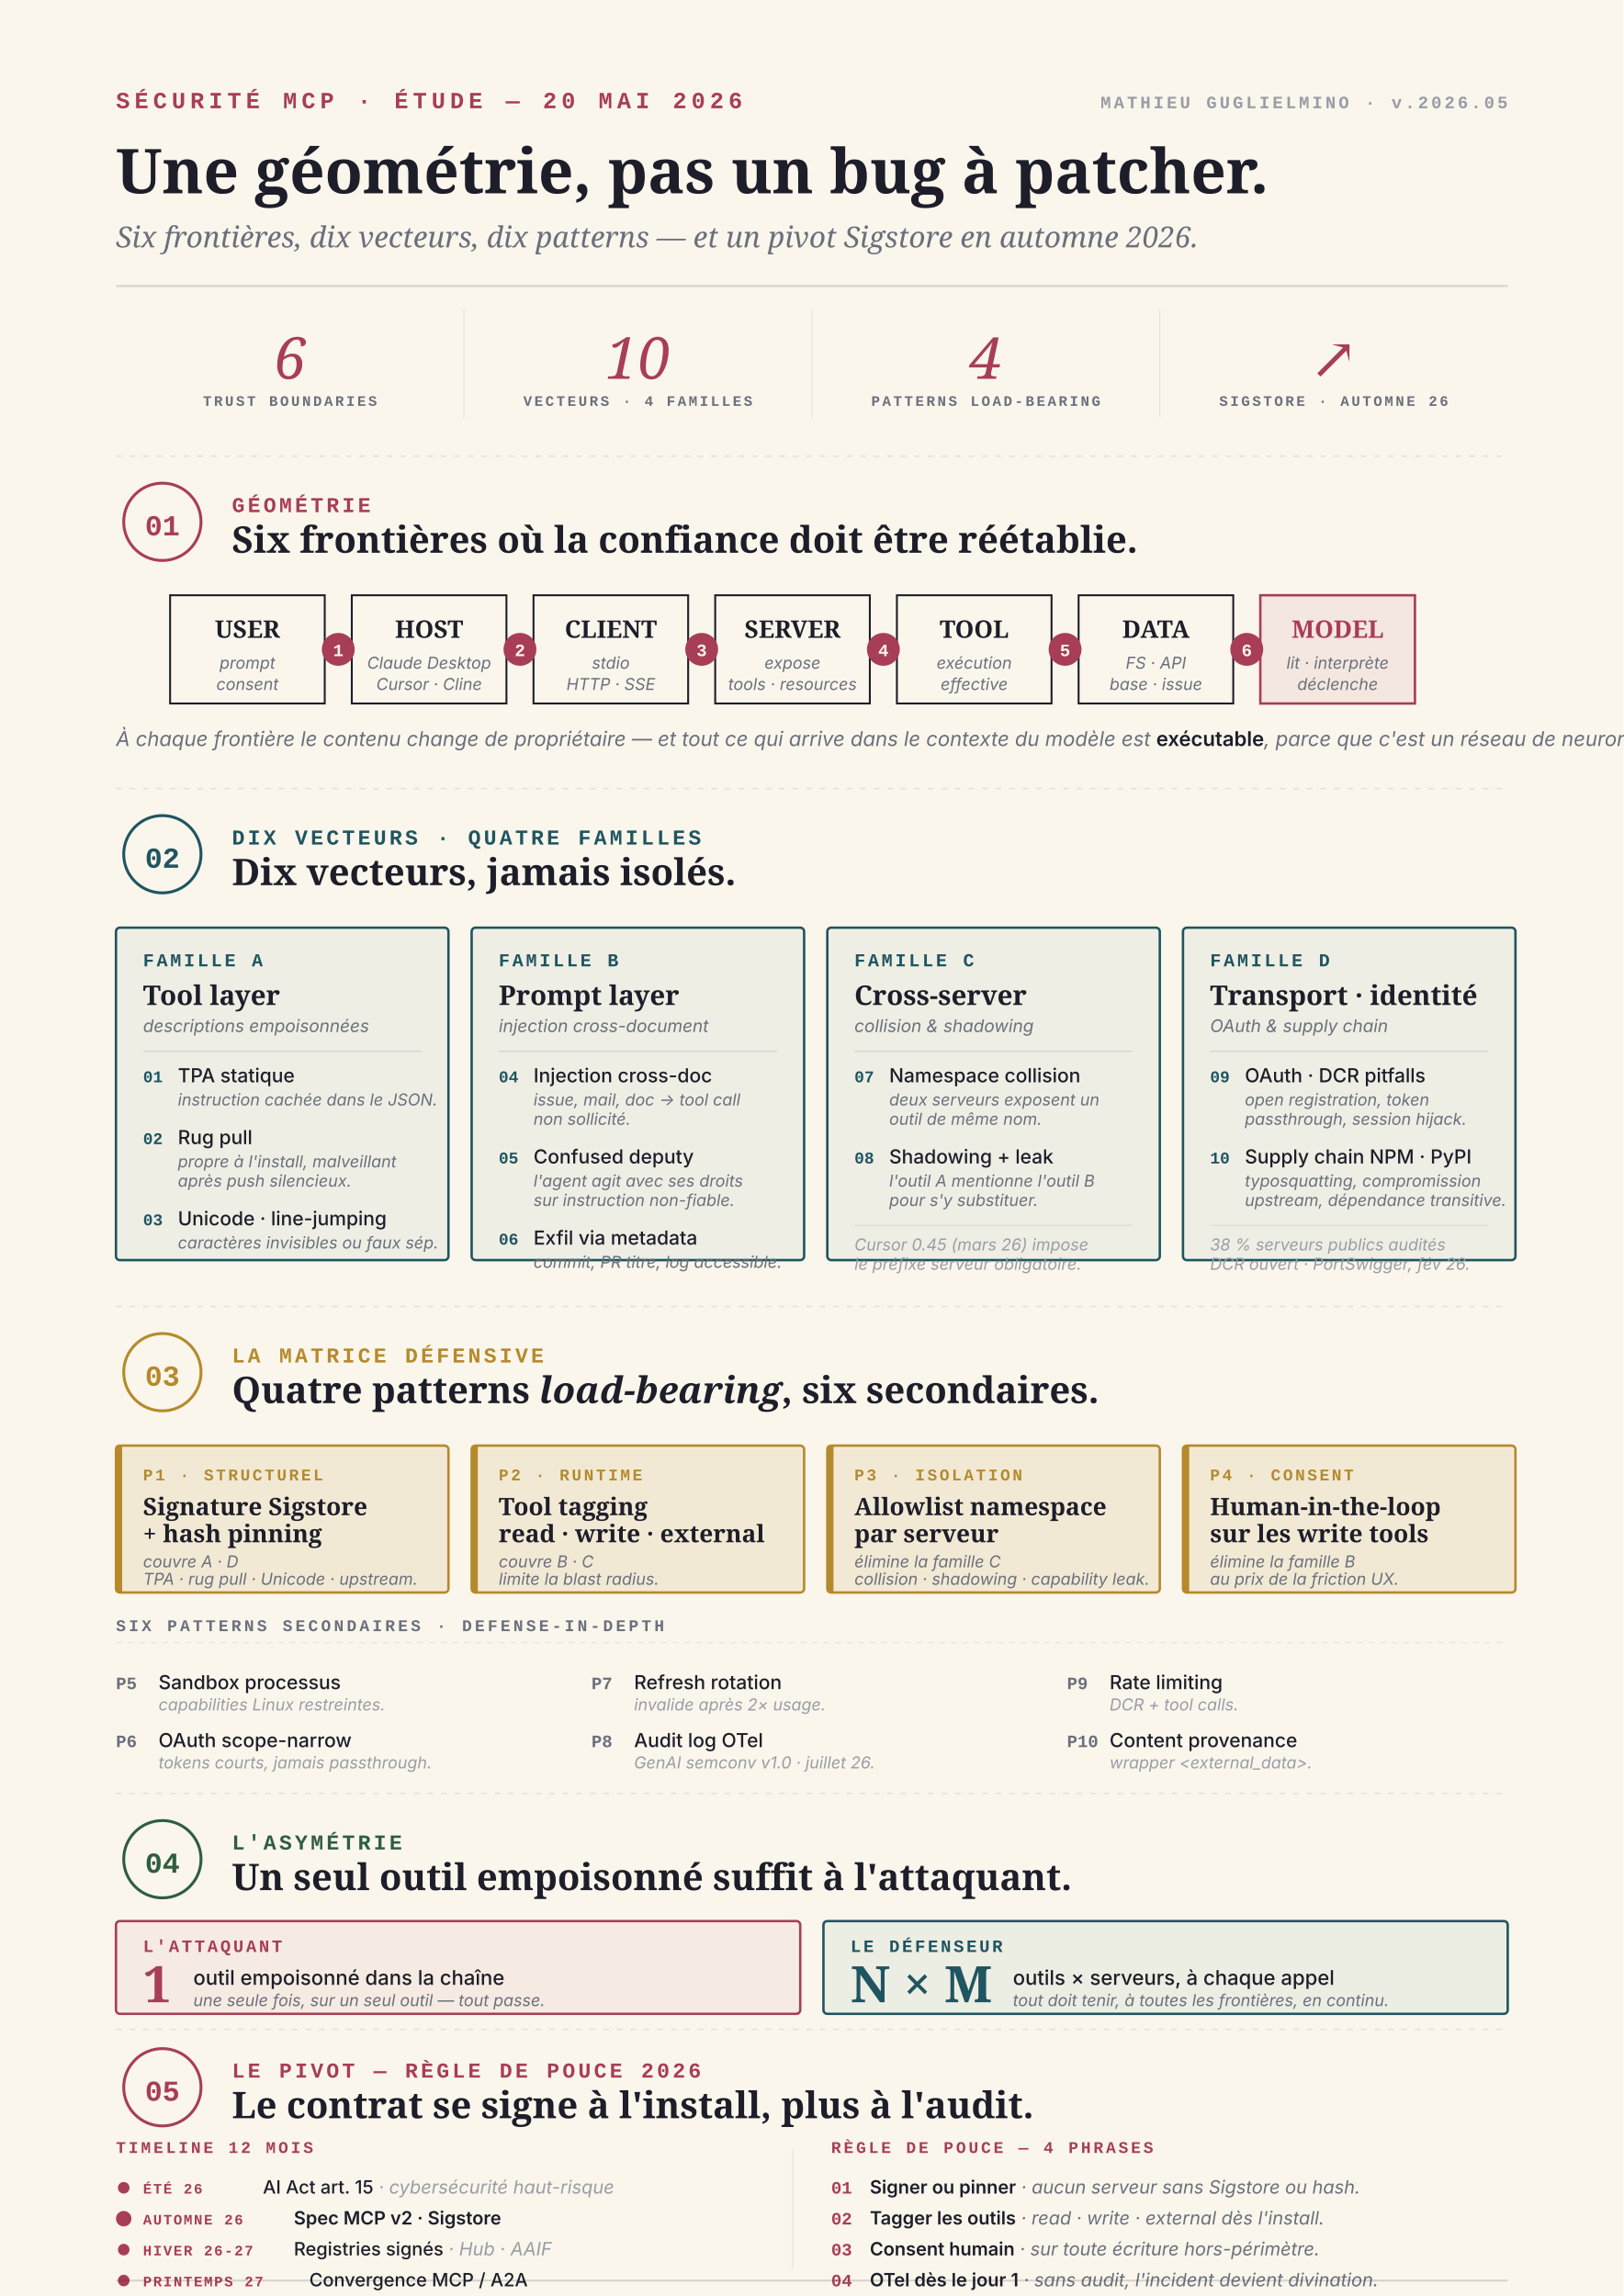
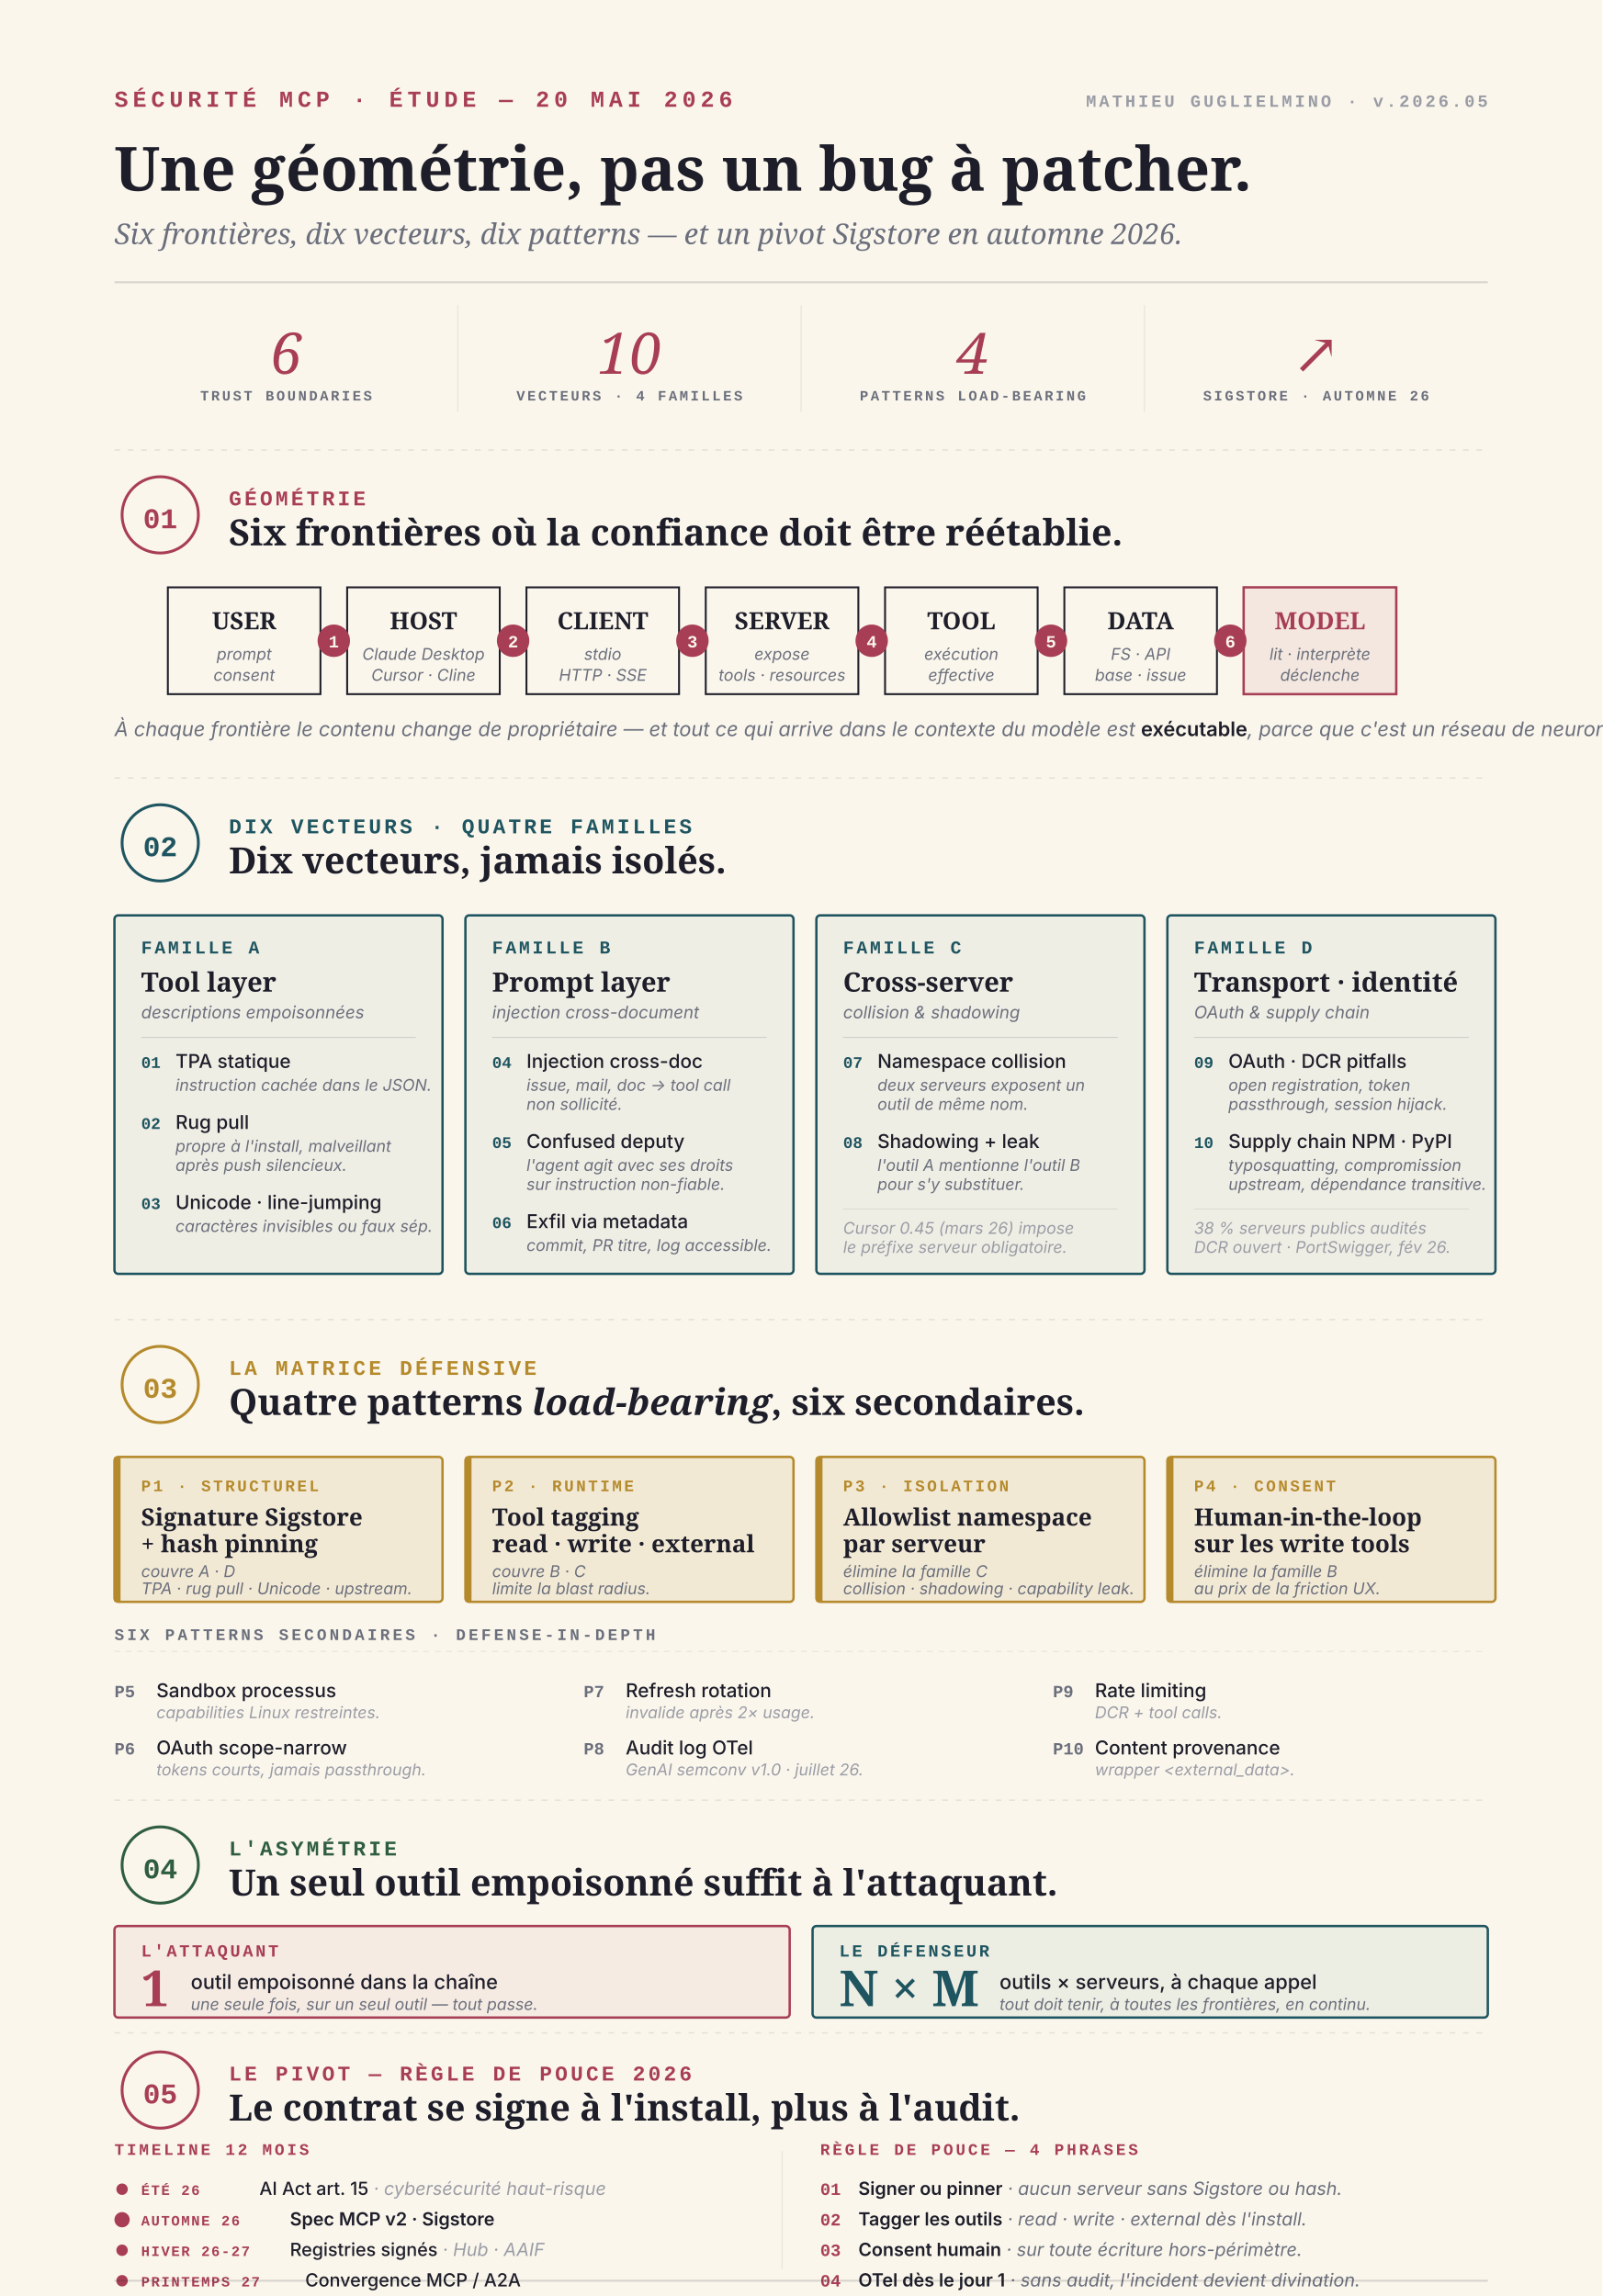
- <svg xmlns="http://www.w3.org/2000/svg" viewBox="0 0 840 1188" data-schema-id="schema-00" role="img" aria-labelledby="schema-00-title schema-00-desc">
+ <svg xmlns="http://www.w3.org/2000/svg" viewBox="0 0 840 1204" data-schema-id="schema-00" role="img" aria-labelledby="schema-00-title schema-00-desc">
  <defs>
    <style>
      .display { font-family: 'Fraunces', 'Spectral', Georgia, serif; }
      .body    { font-family: 'Inter', system-ui, sans-serif; }
      .mono    { font-family: 'JetBrains Mono', 'Courier New', monospace; }
    </style>
  </defs>
-   <rect x="0" y="0" width="840" height="1188" fill="#faf6ec" />
+   <rect x="0" y="0" width="840" height="1204" fill="#faf6ec" />
  <text x="60" y="56" class="mono" font-size="12" font-weight="600" fill="#a83e55" letter-spacing="0.20em">SÉCURITÉ MCP · ÉTUDE — 20 MAI 2026</text>
  <text x="780" y="56" class="mono" font-size="9" font-weight="600" fill="#9a9ca5" letter-spacing="0.16em" text-anchor="end">MATHIEU GUGLIELMINO · v.2026.05</text>
  <text x="60" y="100" class="display" font-size="32" font-weight="600" fill="#1e1e2a">Une géométrie, pas un bug à patcher.</text>
  <text x="60" y="128" class="display" font-size="15" font-style="italic" fill="#6b6f7c">Six frontières, dix vecteurs, dix patterns — et un pivot Sigstore en automne 2026.</text>
  <line x1="60" y1="148" x2="780" y2="148" stroke="rgba(30,30,42,0.16)" stroke-width="1" />
  <g>
    <line x1="240" y1="160" x2="240" y2="216" stroke="rgba(30,30,42,0.10)" stroke-width="0.5" />
    <line x1="420" y1="160" x2="420" y2="216" stroke="rgba(30,30,42,0.10)" stroke-width="0.5" />
    <line x1="600" y1="160" x2="600" y2="216" stroke="rgba(30,30,42,0.10)" stroke-width="0.5" />
    <text x="150" y="196" class="display" font-size="30" font-weight="500" font-style="italic" fill="#a83e55" text-anchor="middle">6</text>
    <text x="150" y="210" class="mono" font-size="7.5" font-weight="600" fill="#6b6f7c" letter-spacing="0.16em" text-anchor="middle">TRUST BOUNDARIES</text>
    <text x="330" y="196" class="display" font-size="30" font-weight="500" font-style="italic" fill="#a83e55" text-anchor="middle">10</text>
    <text x="330" y="210" class="mono" font-size="7.5" font-weight="600" fill="#6b6f7c" letter-spacing="0.16em" text-anchor="middle">VECTEURS · 4 FAMILLES</text>
    <text x="510" y="196" class="display" font-size="30" font-weight="500" font-style="italic" fill="#a83e55" text-anchor="middle">4</text>
    <text x="510" y="210" class="mono" font-size="7.5" font-weight="600" fill="#6b6f7c" letter-spacing="0.16em" text-anchor="middle">PATTERNS LOAD-BEARING</text>
    <text x="690" y="196" class="display" font-size="30" font-weight="500" font-style="italic" fill="#a83e55" text-anchor="middle">↗</text>
    <text x="690" y="210" class="mono" font-size="7.5" font-weight="600" fill="#6b6f7c" letter-spacing="0.16em" text-anchor="middle">SIGSTORE · AUTOMNE 26</text>
  </g>
  <g>
    <line x1="60" y1="236" x2="780" y2="236" stroke="rgba(30,30,42,0.10)" stroke-width="0.75" stroke-dasharray="3,4" />
    <circle cx="84" cy="270" r="20" fill="none" stroke="#a83e55" stroke-width="1.5" />
    <text x="84" y="277" class="mono" font-size="15" font-weight="600" fill="#a83e55" text-anchor="middle">01</text>
    <text x="120" y="265" class="mono" font-size="11" font-weight="600" fill="#a83e55" letter-spacing="0.14em">GÉOMÉTRIE</text>
    <text x="120" y="286" class="display" font-size="19" font-weight="600" fill="#1e1e2a">Six frontières où la confiance doit être réétablie.</text>
    <g transform="translate(88, 308)">
      <rect x="0" y="0" width="80" height="56" fill="#faf6ec" stroke="#1e1e2a" stroke-width="1" />
      <text x="40" y="22" class="display" font-size="12.5" font-weight="600" fill="#1e1e2a" text-anchor="middle">USER</text>
      <text x="40" y="38" class="body" font-size="8.5" font-style="italic" fill="#6b6f7c" text-anchor="middle">prompt</text>
      <text x="40" y="49" class="body" font-size="8.5" font-style="italic" fill="#6b6f7c" text-anchor="middle">consent</text>
      <rect x="94" y="0" width="80" height="56" fill="#faf6ec" stroke="#1e1e2a" stroke-width="1" />
      <text x="134" y="22" class="display" font-size="12.5" font-weight="600" fill="#1e1e2a" text-anchor="middle">HOST</text>
      <text x="134" y="38" class="body" font-size="8.5" font-style="italic" fill="#6b6f7c" text-anchor="middle">Claude Desktop</text>
      <text x="134" y="49" class="body" font-size="8.5" font-style="italic" fill="#6b6f7c" text-anchor="middle">Cursor · Cline</text>
      <rect x="188" y="0" width="80" height="56" fill="#faf6ec" stroke="#1e1e2a" stroke-width="1" />
      <text x="228" y="22" class="display" font-size="12.5" font-weight="600" fill="#1e1e2a" text-anchor="middle">CLIENT</text>
      <text x="228" y="38" class="body" font-size="8.5" font-style="italic" fill="#6b6f7c" text-anchor="middle">stdio</text>
      <text x="228" y="49" class="body" font-size="8.5" font-style="italic" fill="#6b6f7c" text-anchor="middle">HTTP · SSE</text>
      <rect x="282" y="0" width="80" height="56" fill="#faf6ec" stroke="#1e1e2a" stroke-width="1" />
      <text x="322" y="22" class="display" font-size="12.5" font-weight="600" fill="#1e1e2a" text-anchor="middle">SERVER</text>
      <text x="322" y="38" class="body" font-size="8.5" font-style="italic" fill="#6b6f7c" text-anchor="middle">expose</text>
      <text x="322" y="49" class="body" font-size="8.5" font-style="italic" fill="#6b6f7c" text-anchor="middle">tools · resources</text>
      <rect x="376" y="0" width="80" height="56" fill="#faf6ec" stroke="#1e1e2a" stroke-width="1" />
      <text x="416" y="22" class="display" font-size="12.5" font-weight="600" fill="#1e1e2a" text-anchor="middle">TOOL</text>
      <text x="416" y="38" class="body" font-size="8.5" font-style="italic" fill="#6b6f7c" text-anchor="middle">exécution</text>
      <text x="416" y="49" class="body" font-size="8.5" font-style="italic" fill="#6b6f7c" text-anchor="middle">effective</text>
      <rect x="470" y="0" width="80" height="56" fill="#faf6ec" stroke="#1e1e2a" stroke-width="1" />
      <text x="510" y="22" class="display" font-size="12.5" font-weight="600" fill="#1e1e2a" text-anchor="middle">DATA</text>
      <text x="510" y="38" class="body" font-size="8.5" font-style="italic" fill="#6b6f7c" text-anchor="middle">FS · API</text>
      <text x="510" y="49" class="body" font-size="8.5" font-style="italic" fill="#6b6f7c" text-anchor="middle">base · issue</text>
      <rect x="564" y="0" width="80" height="56" fill="#a83e55" fill-opacity="0.08" stroke="#a83e55" stroke-width="1.25" />
      <text x="604" y="22" class="display" font-size="12.5" font-weight="600" fill="#a83e55" text-anchor="middle">MODEL</text>
      <text x="604" y="38" class="body" font-size="8.5" font-style="italic" fill="#6b6f7c" text-anchor="middle">lit · interprète</text>
      <text x="604" y="49" class="body" font-size="8.5" font-style="italic" fill="#6b6f7c" text-anchor="middle">déclenche</text>
      <g>
        <circle cx="87" cy="28" r="8.5" fill="#a83e55" />
        <text x="87" y="31.5" class="mono" font-size="9" font-weight="600" fill="#faf6ec" text-anchor="middle">1</text>
        <circle cx="181" cy="28" r="8.5" fill="#a83e55" />
        <text x="181" y="31.5" class="mono" font-size="9" font-weight="600" fill="#faf6ec" text-anchor="middle">2</text>
        <circle cx="275" cy="28" r="8.5" fill="#a83e55" />
        <text x="275" y="31.5" class="mono" font-size="9" font-weight="600" fill="#faf6ec" text-anchor="middle">3</text>
        <circle cx="369" cy="28" r="8.5" fill="#a83e55" />
        <text x="369" y="31.5" class="mono" font-size="9" font-weight="600" fill="#faf6ec" text-anchor="middle">4</text>
        <circle cx="463" cy="28" r="8.5" fill="#a83e55" />
        <text x="463" y="31.5" class="mono" font-size="9" font-weight="600" fill="#faf6ec" text-anchor="middle">5</text>
        <circle cx="557" cy="28" r="8.5" fill="#a83e55" />
        <text x="557" y="31.5" class="mono" font-size="9" font-weight="600" fill="#faf6ec" text-anchor="middle">6</text>
      </g>
    </g>
    <text x="60" y="386" class="body" font-size="10.5" font-style="italic" fill="#6b6f7c">À chaque frontière le contenu change de propriétaire — et tout ce qui arrive dans le contexte du modèle est <tspan font-weight="600" fill="#1e1e2a" font-style="normal">exécutable</tspan>, parce que c'est un réseau de neurones probabiliste, pas un parseur.</text>
  </g>
  <g>
    <line x1="60" y1="408" x2="780" y2="408" stroke="rgba(30,30,42,0.10)" stroke-width="0.75" stroke-dasharray="3,4" />
    <circle cx="84" cy="442" r="20" fill="none" stroke="#1F5560" stroke-width="1.5" />
    <text x="84" y="449" class="mono" font-size="15" font-weight="600" fill="#1F5560" text-anchor="middle">02</text>
    <text x="120" y="437" class="mono" font-size="11" font-weight="600" fill="#1F5560" letter-spacing="0.14em">DIX VECTEURS · QUATRE FAMILLES</text>
    <text x="120" y="458" class="display" font-size="19" font-weight="600" fill="#1e1e2a">Dix vecteurs, jamais isolés.</text>
    <g transform="translate(60, 480)">
-       <rect x="0" y="0" width="172" height="172" fill="#1F5560" fill-opacity="0.05" stroke="#1F5560" stroke-width="1.25" rx="2" />
+       <rect x="0" y="0" width="172" height="188" fill="#1F5560" fill-opacity="0.05" stroke="#1F5560" stroke-width="1.25" rx="2" />
      <text x="14" y="20" class="mono" font-size="9.5" font-weight="600" fill="#1F5560" letter-spacing="0.14em">FAMILLE A</text>
      <text x="14" y="40" class="display" font-size="14" font-weight="600" fill="#1e1e2a">Tool layer</text>
      <text x="14" y="54" class="body" font-size="9" font-style="italic" fill="#6b6f7c">descriptions empoisonnées</text>
      <line x1="14" y1="64" x2="158" y2="64" stroke="rgba(30,30,42,0.16)" stroke-width="0.5" />
      <text x="14" y="80" class="mono" font-size="8.5" font-weight="600" fill="#1F5560">01</text>
      <text x="32" y="80" class="body" font-size="10" font-weight="500" fill="#1e1e2a">TPA statique</text>
      <text x="32" y="92" class="body" font-size="8.5" font-style="italic" fill="#6b6f7c">instruction cachée dans le JSON.</text>
      <text x="14" y="112" class="mono" font-size="8.5" font-weight="600" fill="#1F5560">02</text>
      <text x="32" y="112" class="body" font-size="10" font-weight="500" fill="#1e1e2a">Rug pull</text>
      <text x="32" y="124" class="body" font-size="8.5" font-style="italic" fill="#6b6f7c">propre à l'install, malveillant</text>
      <text x="32" y="134" class="body" font-size="8.5" font-style="italic" fill="#6b6f7c">après push silencieux.</text>
      <text x="14" y="154" class="mono" font-size="8.5" font-weight="600" fill="#1F5560">03</text>
      <text x="32" y="154" class="body" font-size="10" font-weight="500" fill="#1e1e2a">Unicode · line-jumping</text>
      <text x="32" y="166" class="body" font-size="8.5" font-style="italic" fill="#6b6f7c">caractères invisibles ou faux sép.</text>
-       <rect x="184" y="0" width="172" height="172" fill="#1F5560" fill-opacity="0.05" stroke="#1F5560" stroke-width="1.25" rx="2" />
+       <rect x="184" y="0" width="172" height="188" fill="#1F5560" fill-opacity="0.05" stroke="#1F5560" stroke-width="1.25" rx="2" />
      <text x="198" y="20" class="mono" font-size="9.5" font-weight="600" fill="#1F5560" letter-spacing="0.14em">FAMILLE B</text>
      <text x="198" y="40" class="display" font-size="14" font-weight="600" fill="#1e1e2a">Prompt layer</text>
      <text x="198" y="54" class="body" font-size="9" font-style="italic" fill="#6b6f7c">injection cross-document</text>
      <line x1="198" y1="64" x2="342" y2="64" stroke="rgba(30,30,42,0.16)" stroke-width="0.5" />
      <text x="198" y="80" class="mono" font-size="8.5" font-weight="600" fill="#1F5560">04</text>
      <text x="216" y="80" class="body" font-size="10" font-weight="500" fill="#1e1e2a">Injection cross-doc</text>
      <text x="216" y="92" class="body" font-size="8.5" font-style="italic" fill="#6b6f7c">issue, mail, doc → tool call</text>
      <text x="216" y="102" class="body" font-size="8.5" font-style="italic" fill="#6b6f7c">non sollicité.</text>
      <text x="198" y="122" class="mono" font-size="8.5" font-weight="600" fill="#1F5560">05</text>
      <text x="216" y="122" class="body" font-size="10" font-weight="500" fill="#1e1e2a">Confused deputy</text>
      <text x="216" y="134" class="body" font-size="8.5" font-style="italic" fill="#6b6f7c">l'agent agit avec ses droits</text>
      <text x="216" y="144" class="body" font-size="8.5" font-style="italic" fill="#6b6f7c">sur instruction non-fiable.</text>
      <text x="198" y="164" class="mono" font-size="8.5" font-weight="600" fill="#1F5560">06</text>
      <text x="216" y="164" class="body" font-size="10" font-weight="500" fill="#1e1e2a">Exfil via metadata</text>
      <text x="216" y="176" class="body" font-size="8.5" font-style="italic" fill="#6b6f7c">commit, PR titre, log accessible.</text>
-       <rect x="368" y="0" width="172" height="172" fill="#1F5560" fill-opacity="0.05" stroke="#1F5560" stroke-width="1.25" rx="2" />
+       <rect x="368" y="0" width="172" height="188" fill="#1F5560" fill-opacity="0.05" stroke="#1F5560" stroke-width="1.25" rx="2" />
      <text x="382" y="20" class="mono" font-size="9.5" font-weight="600" fill="#1F5560" letter-spacing="0.14em">FAMILLE C</text>
      <text x="382" y="40" class="display" font-size="14" font-weight="600" fill="#1e1e2a">Cross-server</text>
      <text x="382" y="54" class="body" font-size="9" font-style="italic" fill="#6b6f7c">collision &amp; shadowing</text>
      <line x1="382" y1="64" x2="526" y2="64" stroke="rgba(30,30,42,0.16)" stroke-width="0.5" />
      <text x="382" y="80" class="mono" font-size="8.5" font-weight="600" fill="#1F5560">07</text>
      <text x="400" y="80" class="body" font-size="10" font-weight="500" fill="#1e1e2a">Namespace collision</text>
      <text x="400" y="92" class="body" font-size="8.5" font-style="italic" fill="#6b6f7c">deux serveurs exposent un</text>
      <text x="400" y="102" class="body" font-size="8.5" font-style="italic" fill="#6b6f7c">outil de même nom.</text>
      <text x="382" y="122" class="mono" font-size="8.5" font-weight="600" fill="#1F5560">08</text>
      <text x="400" y="122" class="body" font-size="10" font-weight="500" fill="#1e1e2a">Shadowing + leak</text>
      <text x="400" y="134" class="body" font-size="8.5" font-style="italic" fill="#6b6f7c">l'outil A mentionne l'outil B</text>
      <text x="400" y="144" class="body" font-size="8.5" font-style="italic" fill="#6b6f7c">pour s'y substituer.</text>
      <line x1="382" y1="154" x2="526" y2="154" stroke="rgba(30,30,42,0.10)" stroke-width="0.5" />
      <text x="382" y="167" class="body" font-size="8.5" font-style="italic" fill="#9a9ca5">Cursor 0.45 (mars 26) impose</text>
      <text x="382" y="177" class="body" font-size="8.5" font-style="italic" fill="#9a9ca5">le préfixe serveur obligatoire.</text>
-       <rect x="552" y="0" width="172" height="172" fill="#1F5560" fill-opacity="0.05" stroke="#1F5560" stroke-width="1.25" rx="2" />
+       <rect x="552" y="0" width="172" height="188" fill="#1F5560" fill-opacity="0.05" stroke="#1F5560" stroke-width="1.25" rx="2" />
      <text x="566" y="20" class="mono" font-size="9.5" font-weight="600" fill="#1F5560" letter-spacing="0.14em">FAMILLE D</text>
      <text x="566" y="40" class="display" font-size="14" font-weight="600" fill="#1e1e2a">Transport · identité</text>
      <text x="566" y="54" class="body" font-size="9" font-style="italic" fill="#6b6f7c">OAuth &amp; supply chain</text>
      <line x1="566" y1="64" x2="710" y2="64" stroke="rgba(30,30,42,0.16)" stroke-width="0.5" />
      <text x="566" y="80" class="mono" font-size="8.5" font-weight="600" fill="#1F5560">09</text>
      <text x="584" y="80" class="body" font-size="10" font-weight="500" fill="#1e1e2a">OAuth · DCR pitfalls</text>
      <text x="584" y="92" class="body" font-size="8.5" font-style="italic" fill="#6b6f7c">open registration, token</text>
      <text x="584" y="102" class="body" font-size="8.5" font-style="italic" fill="#6b6f7c">passthrough, session hijack.</text>
      <text x="566" y="122" class="mono" font-size="8.5" font-weight="600" fill="#1F5560">10</text>
      <text x="584" y="122" class="body" font-size="10" font-weight="500" fill="#1e1e2a">Supply chain NPM · PyPI</text>
      <text x="584" y="134" class="body" font-size="8.5" font-style="italic" fill="#6b6f7c">typosquatting, compromission</text>
      <text x="584" y="144" class="body" font-size="8.5" font-style="italic" fill="#6b6f7c">upstream, dépendance transitive.</text>
      <line x1="566" y1="154" x2="710" y2="154" stroke="rgba(30,30,42,0.10)" stroke-width="0.5" />
      <text x="566" y="167" class="body" font-size="8.5" font-style="italic" fill="#9a9ca5">38 % serveurs publics audités</text>
      <text x="566" y="177" class="body" font-size="8.5" font-style="italic" fill="#9a9ca5">DCR ouvert · PortSwigger, fév 26.</text>
    </g>
  </g>
  <g>
-     <line x1="60" y1="676" x2="780" y2="676" stroke="rgba(30,30,42,0.10)" stroke-width="0.75" stroke-dasharray="3,4" />
-     <circle cx="84" cy="710" r="20" fill="none" stroke="#B58A2C" stroke-width="1.5" />
-     <text x="84" y="717" class="mono" font-size="15" font-weight="600" fill="#B58A2C" text-anchor="middle">03</text>
-     <text x="120" y="705" class="mono" font-size="11" font-weight="600" fill="#B58A2C" letter-spacing="0.14em">LA MATRICE DÉFENSIVE</text>
-     <text x="120" y="726" class="display" font-size="19" font-weight="600" fill="#1e1e2a">Quatre patterns <tspan font-style="italic">load-bearing</tspan>, six secondaires.</text>
-     <g transform="translate(60, 748)">
+     <line x1="60" y1="692" x2="780" y2="692" stroke="rgba(30,30,42,0.10)" stroke-width="0.75" stroke-dasharray="3,4" />
+     <circle cx="84" cy="726" r="20" fill="none" stroke="#B58A2C" stroke-width="1.5" />
+     <text x="84" y="733" class="mono" font-size="15" font-weight="600" fill="#B58A2C" text-anchor="middle">03</text>
+     <text x="120" y="721" class="mono" font-size="11" font-weight="600" fill="#B58A2C" letter-spacing="0.14em">LA MATRICE DÉFENSIVE</text>
+     <text x="120" y="742" class="display" font-size="19" font-weight="600" fill="#1e1e2a">Quatre patterns <tspan font-style="italic">load-bearing</tspan>, six secondaires.</text>
+     <g transform="translate(60, 764)">
      <rect x="0" y="0" width="172" height="76" fill="#B58A2C" fill-opacity="0.12" stroke="#B58A2C" stroke-width="1.25" rx="2" />
      <rect x="0" y="0" width="3.2" height="76" fill="#B58A2C" />
      <text x="14" y="18" class="mono" font-size="8.5" font-weight="600" fill="#B58A2C" letter-spacing="0.14em">P1 · STRUCTUREL</text>
      <text x="14" y="36" class="display" font-size="12.5" font-weight="600" fill="#1e1e2a">Signature Sigstore</text>
      <text x="14" y="50" class="display" font-size="12.5" font-weight="600" fill="#1e1e2a">+ hash pinning</text>
      <text x="14" y="63" class="body" font-size="8.5" font-style="italic" fill="#6b6f7c">couvre A · D</text>
      <text x="14" y="72" class="body" font-size="8.5" font-style="italic" fill="#6b6f7c">TPA · rug pull · Unicode · upstream.</text>
      <rect x="184" y="0" width="172" height="76" fill="#B58A2C" fill-opacity="0.12" stroke="#B58A2C" stroke-width="1.25" rx="2" />
      <rect x="184" y="0" width="3.2" height="76" fill="#B58A2C" />
      <text x="198" y="18" class="mono" font-size="8.5" font-weight="600" fill="#B58A2C" letter-spacing="0.14em">P2 · RUNTIME</text>
      <text x="198" y="36" class="display" font-size="12.5" font-weight="600" fill="#1e1e2a">Tool tagging</text>
      <text x="198" y="50" class="display" font-size="12.5" font-weight="600" fill="#1e1e2a">read · write · external</text>
      <text x="198" y="63" class="body" font-size="8.5" font-style="italic" fill="#6b6f7c">couvre B · C</text>
      <text x="198" y="72" class="body" font-size="8.5" font-style="italic" fill="#6b6f7c">limite la blast radius.</text>
      <rect x="368" y="0" width="172" height="76" fill="#B58A2C" fill-opacity="0.12" stroke="#B58A2C" stroke-width="1.25" rx="2" />
      <rect x="368" y="0" width="3.2" height="76" fill="#B58A2C" />
      <text x="382" y="18" class="mono" font-size="8.5" font-weight="600" fill="#B58A2C" letter-spacing="0.14em">P3 · ISOLATION</text>
      <text x="382" y="36" class="display" font-size="12.5" font-weight="600" fill="#1e1e2a">Allowlist namespace</text>
      <text x="382" y="50" class="display" font-size="12.5" font-weight="600" fill="#1e1e2a">par serveur</text>
      <text x="382" y="63" class="body" font-size="8.5" font-style="italic" fill="#6b6f7c">élimine la famille C</text>
      <text x="382" y="72" class="body" font-size="8.5" font-style="italic" fill="#6b6f7c">collision · shadowing · capability leak.</text>
      <rect x="552" y="0" width="172" height="76" fill="#B58A2C" fill-opacity="0.12" stroke="#B58A2C" stroke-width="1.25" rx="2" />
      <rect x="552" y="0" width="3.2" height="76" fill="#B58A2C" />
      <text x="566" y="18" class="mono" font-size="8.5" font-weight="600" fill="#B58A2C" letter-spacing="0.14em">P4 · CONSENT</text>
      <text x="566" y="36" class="display" font-size="12.5" font-weight="600" fill="#1e1e2a">Human-in-the-loop</text>
      <text x="566" y="50" class="display" font-size="12.5" font-weight="600" fill="#1e1e2a">sur les write tools</text>
      <text x="566" y="63" class="body" font-size="8.5" font-style="italic" fill="#6b6f7c">élimine la famille B</text>
      <text x="566" y="72" class="body" font-size="8.5" font-style="italic" fill="#6b6f7c">au prix de la friction UX.</text>
    </g>
-     <text x="60" y="844" class="mono" font-size="8.5" font-weight="600" fill="#6b6f7c" letter-spacing="0.18em">SIX PATTERNS SECONDAIRES · DEFENSE-IN-DEPTH</text>
-     <line x1="60" y1="850" x2="780" y2="850" stroke="rgba(30,30,42,0.10)" stroke-width="0.5" stroke-dasharray="3,3" />
-     <g transform="translate(60, 860)">
+     <text x="60" y="860" class="mono" font-size="8.5" font-weight="600" fill="#6b6f7c" letter-spacing="0.18em">SIX PATTERNS SECONDAIRES · DEFENSE-IN-DEPTH</text>
+     <line x1="60" y1="866" x2="780" y2="866" stroke="rgba(30,30,42,0.10)" stroke-width="0.5" stroke-dasharray="3,3" />
+     <g transform="translate(60, 876)">
      <text x="0" y="14" class="mono" font-size="9" font-weight="600" fill="#6b6f7c">P5</text>
      <text x="22" y="14" class="body" font-size="10" font-weight="500" fill="#1e1e2a">Sandbox processus</text>
      <text x="22" y="25" class="body" font-size="8.5" font-style="italic" fill="#9a9ca5">capabilities Linux restreintes.</text>
      <text x="0" y="44" class="mono" font-size="9" font-weight="600" fill="#6b6f7c">P6</text>
      <text x="22" y="44" class="body" font-size="10" font-weight="500" fill="#1e1e2a">OAuth scope-narrow</text>
      <text x="22" y="55" class="body" font-size="8.5" font-style="italic" fill="#9a9ca5">tokens courts, jamais passthrough.</text>
      <text x="246" y="14" class="mono" font-size="9" font-weight="600" fill="#6b6f7c">P7</text>
      <text x="268" y="14" class="body" font-size="10" font-weight="500" fill="#1e1e2a">Refresh rotation</text>
      <text x="268" y="25" class="body" font-size="8.5" font-style="italic" fill="#9a9ca5">invalide après 2× usage.</text>
      <text x="246" y="44" class="mono" font-size="9" font-weight="600" fill="#6b6f7c">P8</text>
      <text x="268" y="44" class="body" font-size="10" font-weight="500" fill="#1e1e2a">Audit log OTel</text>
      <text x="268" y="55" class="body" font-size="8.5" font-style="italic" fill="#9a9ca5">GenAI semconv v1.0 · juillet 26.</text>
      <text x="492" y="14" class="mono" font-size="9" font-weight="600" fill="#6b6f7c">P9</text>
      <text x="514" y="14" class="body" font-size="10" font-weight="500" fill="#1e1e2a">Rate limiting</text>
      <text x="514" y="25" class="body" font-size="8.5" font-style="italic" fill="#9a9ca5">DCR + tool calls.</text>
      <text x="492" y="44" class="mono" font-size="9" font-weight="600" fill="#6b6f7c">P10</text>
      <text x="514" y="44" class="body" font-size="10" font-weight="500" fill="#1e1e2a">Content provenance</text>
      <text x="514" y="55" class="body" font-size="8.5" font-style="italic" fill="#9a9ca5">wrapper &lt;external_data&gt;.</text>
    </g>
  </g>
  <g>
-     <line x1="60" y1="928" x2="780" y2="928" stroke="rgba(30,30,42,0.10)" stroke-width="0.75" stroke-dasharray="3,4" />
-     <circle cx="84" cy="962" r="20" fill="none" stroke="#2F5D3F" stroke-width="1.5" />
-     <text x="84" y="969" class="mono" font-size="15" font-weight="600" fill="#2F5D3F" text-anchor="middle">04</text>
-     <text x="120" y="957" class="mono" font-size="11" font-weight="600" fill="#2F5D3F" letter-spacing="0.14em">L'ASYMÉTRIE</text>
-     <text x="120" y="978" class="display" font-size="19" font-weight="600" fill="#1e1e2a">Un seul outil empoisonné suffit à l'attaquant.</text>
-     <g transform="translate(60, 994)">
+     <line x1="60" y1="944" x2="780" y2="944" stroke="rgba(30,30,42,0.10)" stroke-width="0.75" stroke-dasharray="3,4" />
+     <circle cx="84" cy="978" r="20" fill="none" stroke="#2F5D3F" stroke-width="1.5" />
+     <text x="84" y="985" class="mono" font-size="15" font-weight="600" fill="#2F5D3F" text-anchor="middle">04</text>
+     <text x="120" y="973" class="mono" font-size="11" font-weight="600" fill="#2F5D3F" letter-spacing="0.14em">L'ASYMÉTRIE</text>
+     <text x="120" y="994" class="display" font-size="19" font-weight="600" fill="#1e1e2a">Un seul outil empoisonné suffit à l'attaquant.</text>
+     <g transform="translate(60, 1010)">
      <rect x="0" y="0" width="354" height="48" fill="#a83e55" fill-opacity="0.06" stroke="#a83e55" stroke-width="1.25" rx="2" />
      <text x="14" y="16" class="mono" font-size="9" font-weight="600" fill="#a83e55" letter-spacing="0.14em">L'ATTAQUANT</text>
      <text x="14" y="42" class="display" font-size="26" font-weight="600" fill="#a83e55">1</text>
      <text x="40" y="33" class="body" font-size="10.5" font-weight="500" fill="#1e1e2a">outil empoisonné dans la chaîne</text>
      <text x="40" y="44" class="body" font-size="8.5" font-style="italic" fill="#6b6f7c">une seule fois, sur un seul outil — tout passe.</text>
      <rect x="366" y="0" width="354" height="48" fill="#1F5560" fill-opacity="0.06" stroke="#1F5560" stroke-width="1.25" rx="2" />
      <text x="380" y="16" class="mono" font-size="9" font-weight="600" fill="#1F5560" letter-spacing="0.14em">LE DÉFENSEUR</text>
      <text x="380" y="42" class="display" font-size="26" font-weight="600" fill="#1F5560">N × M</text>
      <text x="464" y="33" class="body" font-size="10.5" font-weight="500" fill="#1e1e2a">outils × serveurs, à chaque appel</text>
      <text x="464" y="44" class="body" font-size="8.5" font-style="italic" fill="#6b6f7c">tout doit tenir, à toutes les frontières, en continu.</text>
    </g>
  </g>
  <g>
-     <line x1="60" y1="1050" x2="780" y2="1050" stroke="rgba(30,30,42,0.10)" stroke-width="0.75" stroke-dasharray="3,4" />
-     <circle cx="84" cy="1080" r="20" fill="none" stroke="#a83e55" stroke-width="1.5" />
-     <text x="84" y="1087" class="mono" font-size="15" font-weight="600" fill="#a83e55" text-anchor="middle">05</text>
-     <text x="120" y="1075" class="mono" font-size="11" font-weight="600" fill="#a83e55" letter-spacing="0.14em">LE PIVOT — RÈGLE DE POUCE 2026</text>
-     <text x="120" y="1096" class="display" font-size="19" font-weight="600" fill="#1e1e2a">Le contrat se signe à l'install, plus à l'audit.</text>
-     <g transform="translate(60, 1114)">
+     <line x1="60" y1="1066" x2="780" y2="1066" stroke="rgba(30,30,42,0.10)" stroke-width="0.75" stroke-dasharray="3,4" />
+     <circle cx="84" cy="1096" r="20" fill="none" stroke="#a83e55" stroke-width="1.5" />
+     <text x="84" y="1103" class="mono" font-size="15" font-weight="600" fill="#a83e55" text-anchor="middle">05</text>
+     <text x="120" y="1091" class="mono" font-size="11" font-weight="600" fill="#a83e55" letter-spacing="0.14em">LE PIVOT — RÈGLE DE POUCE 2026</text>
+     <text x="120" y="1112" class="display" font-size="19" font-weight="600" fill="#1e1e2a">Le contrat se signe à l'install, plus à l'audit.</text>
+     <g transform="translate(60, 1130)">
      <text x="0" y="0" class="mono" font-size="8.5" font-weight="600" fill="#a83e55" letter-spacing="0.16em">TIMELINE 12 MOIS</text>
      <g transform="translate(0, 12)">
        <circle cx="4" cy="6" r="3" fill="#a83e55" />
        <text x="14" y="9" class="mono" font-size="7.5" font-weight="600" fill="#a83e55" letter-spacing="0.10em">ÉTÉ 26</text>
        <text x="76" y="9" class="body" font-size="9.5" fill="#1e1e2a">
          <tspan font-weight="500">AI Act art. 15</tspan>
          <tspan font-style="italic" fill="#9a9ca5">· cybersécurité haut-risque</tspan>
        </text>
        <circle cx="4" cy="22" r="4" fill="#a83e55" />
        <text x="14" y="25" class="mono" font-size="7.5" font-weight="600" fill="#a83e55" letter-spacing="0.10em">AUTOMNE 26</text>
        <text x="92" y="25" class="body" font-size="9.5" fill="#1e1e2a">
          <tspan font-weight="600">Spec MCP v2 · Sigstore</tspan>
        </text>
        <circle cx="4" cy="38" r="3" fill="#a83e55" />
        <text x="14" y="41" class="mono" font-size="7.5" font-weight="600" fill="#a83e55" letter-spacing="0.10em">HIVER 26-27</text>
        <text x="92" y="41" class="body" font-size="9.5" fill="#1e1e2a">
          <tspan font-weight="500">Registries signés</tspan>
          <tspan font-style="italic" fill="#9a9ca5">· Hub · AAIF</tspan>
        </text>
        <circle cx="4" cy="54" r="3" fill="#a83e55" />
        <text x="14" y="57" class="mono" font-size="7.5" font-weight="600" fill="#a83e55" letter-spacing="0.10em">PRINTEMPS 27</text>
        <text x="100" y="57" class="body" font-size="9.5" fill="#1e1e2a">
          <tspan font-weight="500">Convergence MCP / A2A</tspan>
        </text>
      </g>
      <line x1="350" y1="-2" x2="350" y2="60" stroke="rgba(30,30,42,0.10)" stroke-width="0.5" />
      <text x="370" y="0" class="mono" font-size="8.5" font-weight="600" fill="#a83e55" letter-spacing="0.16em">RÈGLE DE POUCE — 4 PHRASES</text>
      <g transform="translate(370, 12)">
        <text x="0" y="9" class="mono" font-size="9" font-weight="600" fill="#a83e55">01</text>
        <text x="20" y="9" class="body" font-size="9.5" fill="#1e1e2a">
          <tspan font-weight="600">Signer ou pinner</tspan>
          <tspan font-style="italic" fill="#6b6f7c">· aucun serveur sans Sigstore ou hash.</tspan>
        </text>
        <text x="0" y="25" class="mono" font-size="9" font-weight="600" fill="#a83e55">02</text>
        <text x="20" y="25" class="body" font-size="9.5" fill="#1e1e2a">
          <tspan font-weight="600">Tagger les outils</tspan>
          <tspan font-style="italic" fill="#6b6f7c">· read · write · external dès l'install.</tspan>
        </text>
        <text x="0" y="41" class="mono" font-size="9" font-weight="600" fill="#a83e55">03</text>
        <text x="20" y="41" class="body" font-size="9.5" fill="#1e1e2a">
          <tspan font-weight="600">Consent humain</tspan>
          <tspan font-style="italic" fill="#6b6f7c">· sur toute écriture hors-périmètre.</tspan>
        </text>
        <text x="0" y="57" class="mono" font-size="9" font-weight="600" fill="#a83e55">04</text>
        <text x="20" y="57" class="body" font-size="9.5" fill="#1e1e2a">
          <tspan font-weight="600">OTel dès le jour 1</tspan>
          <tspan font-style="italic" fill="#6b6f7c">· sans audit, l'incident devient divination.</tspan>
        </text>
      </g>
    </g>
  </g>
-   <line x1="60" y1="1180" x2="780" y2="1180" stroke="rgba(30,30,42,0.16)" stroke-width="1" />
+   <line x1="60" y1="1196" x2="780" y2="1196" stroke="rgba(30,30,42,0.16)" stroke-width="1" />
</svg>
